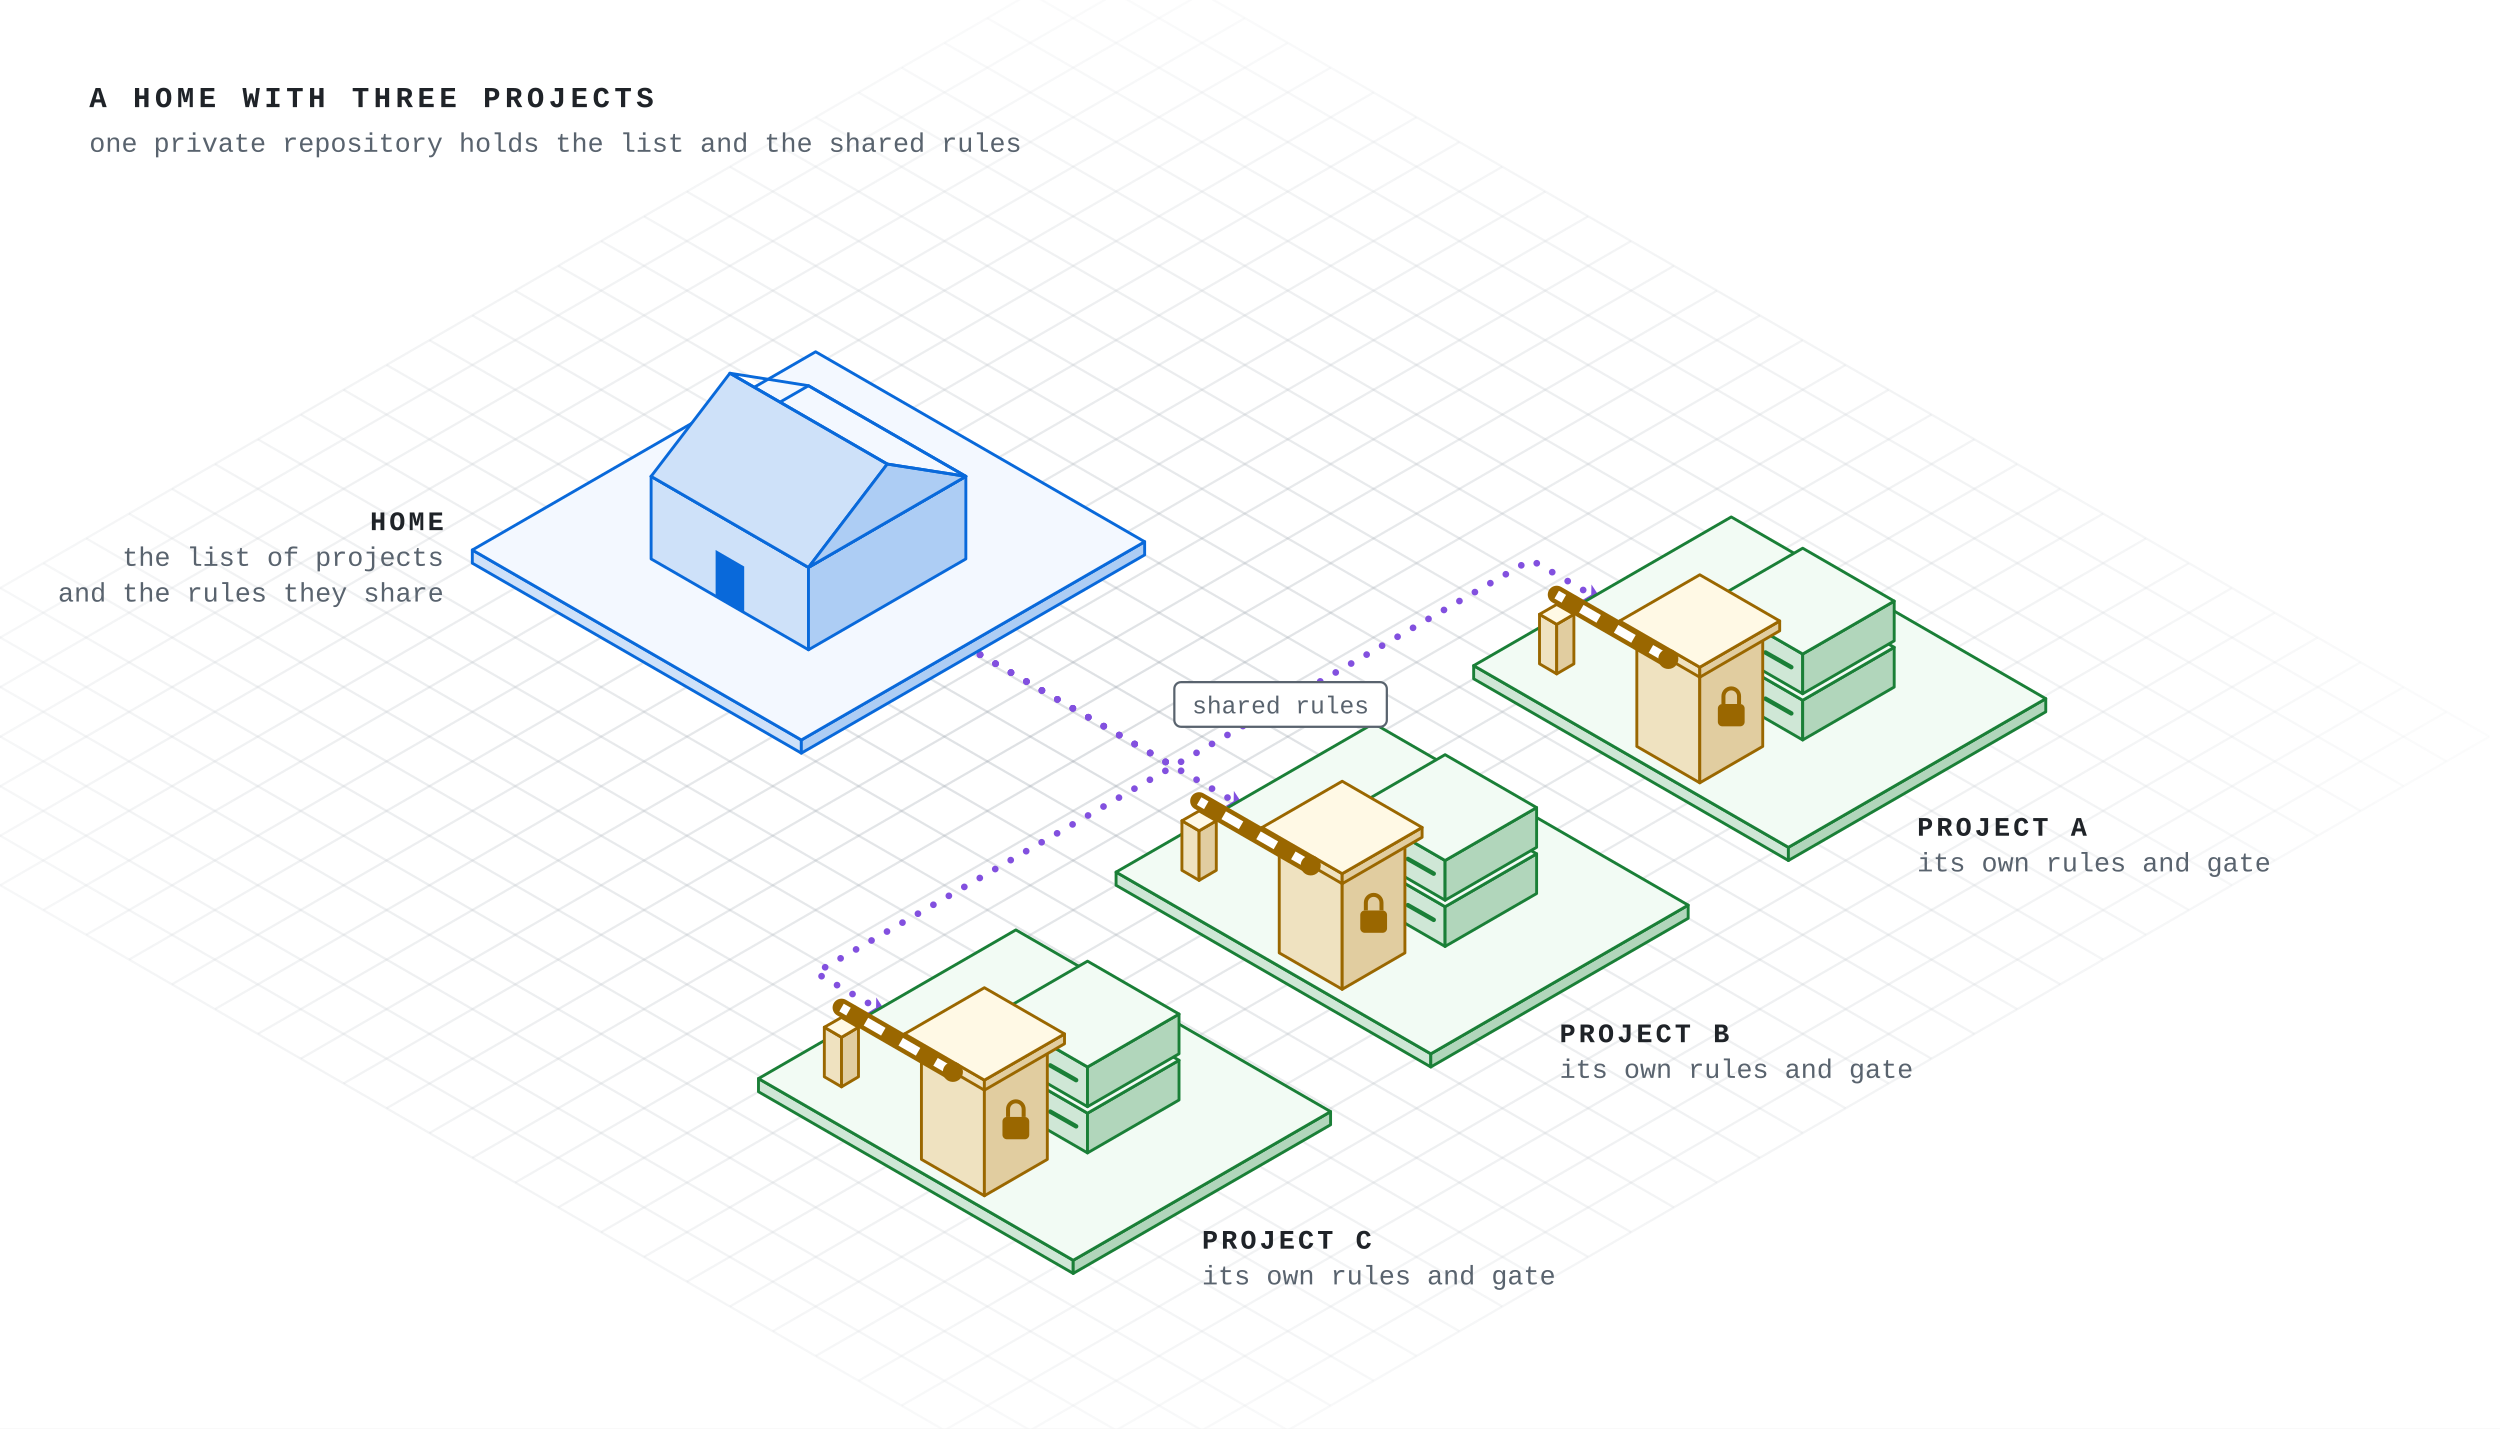
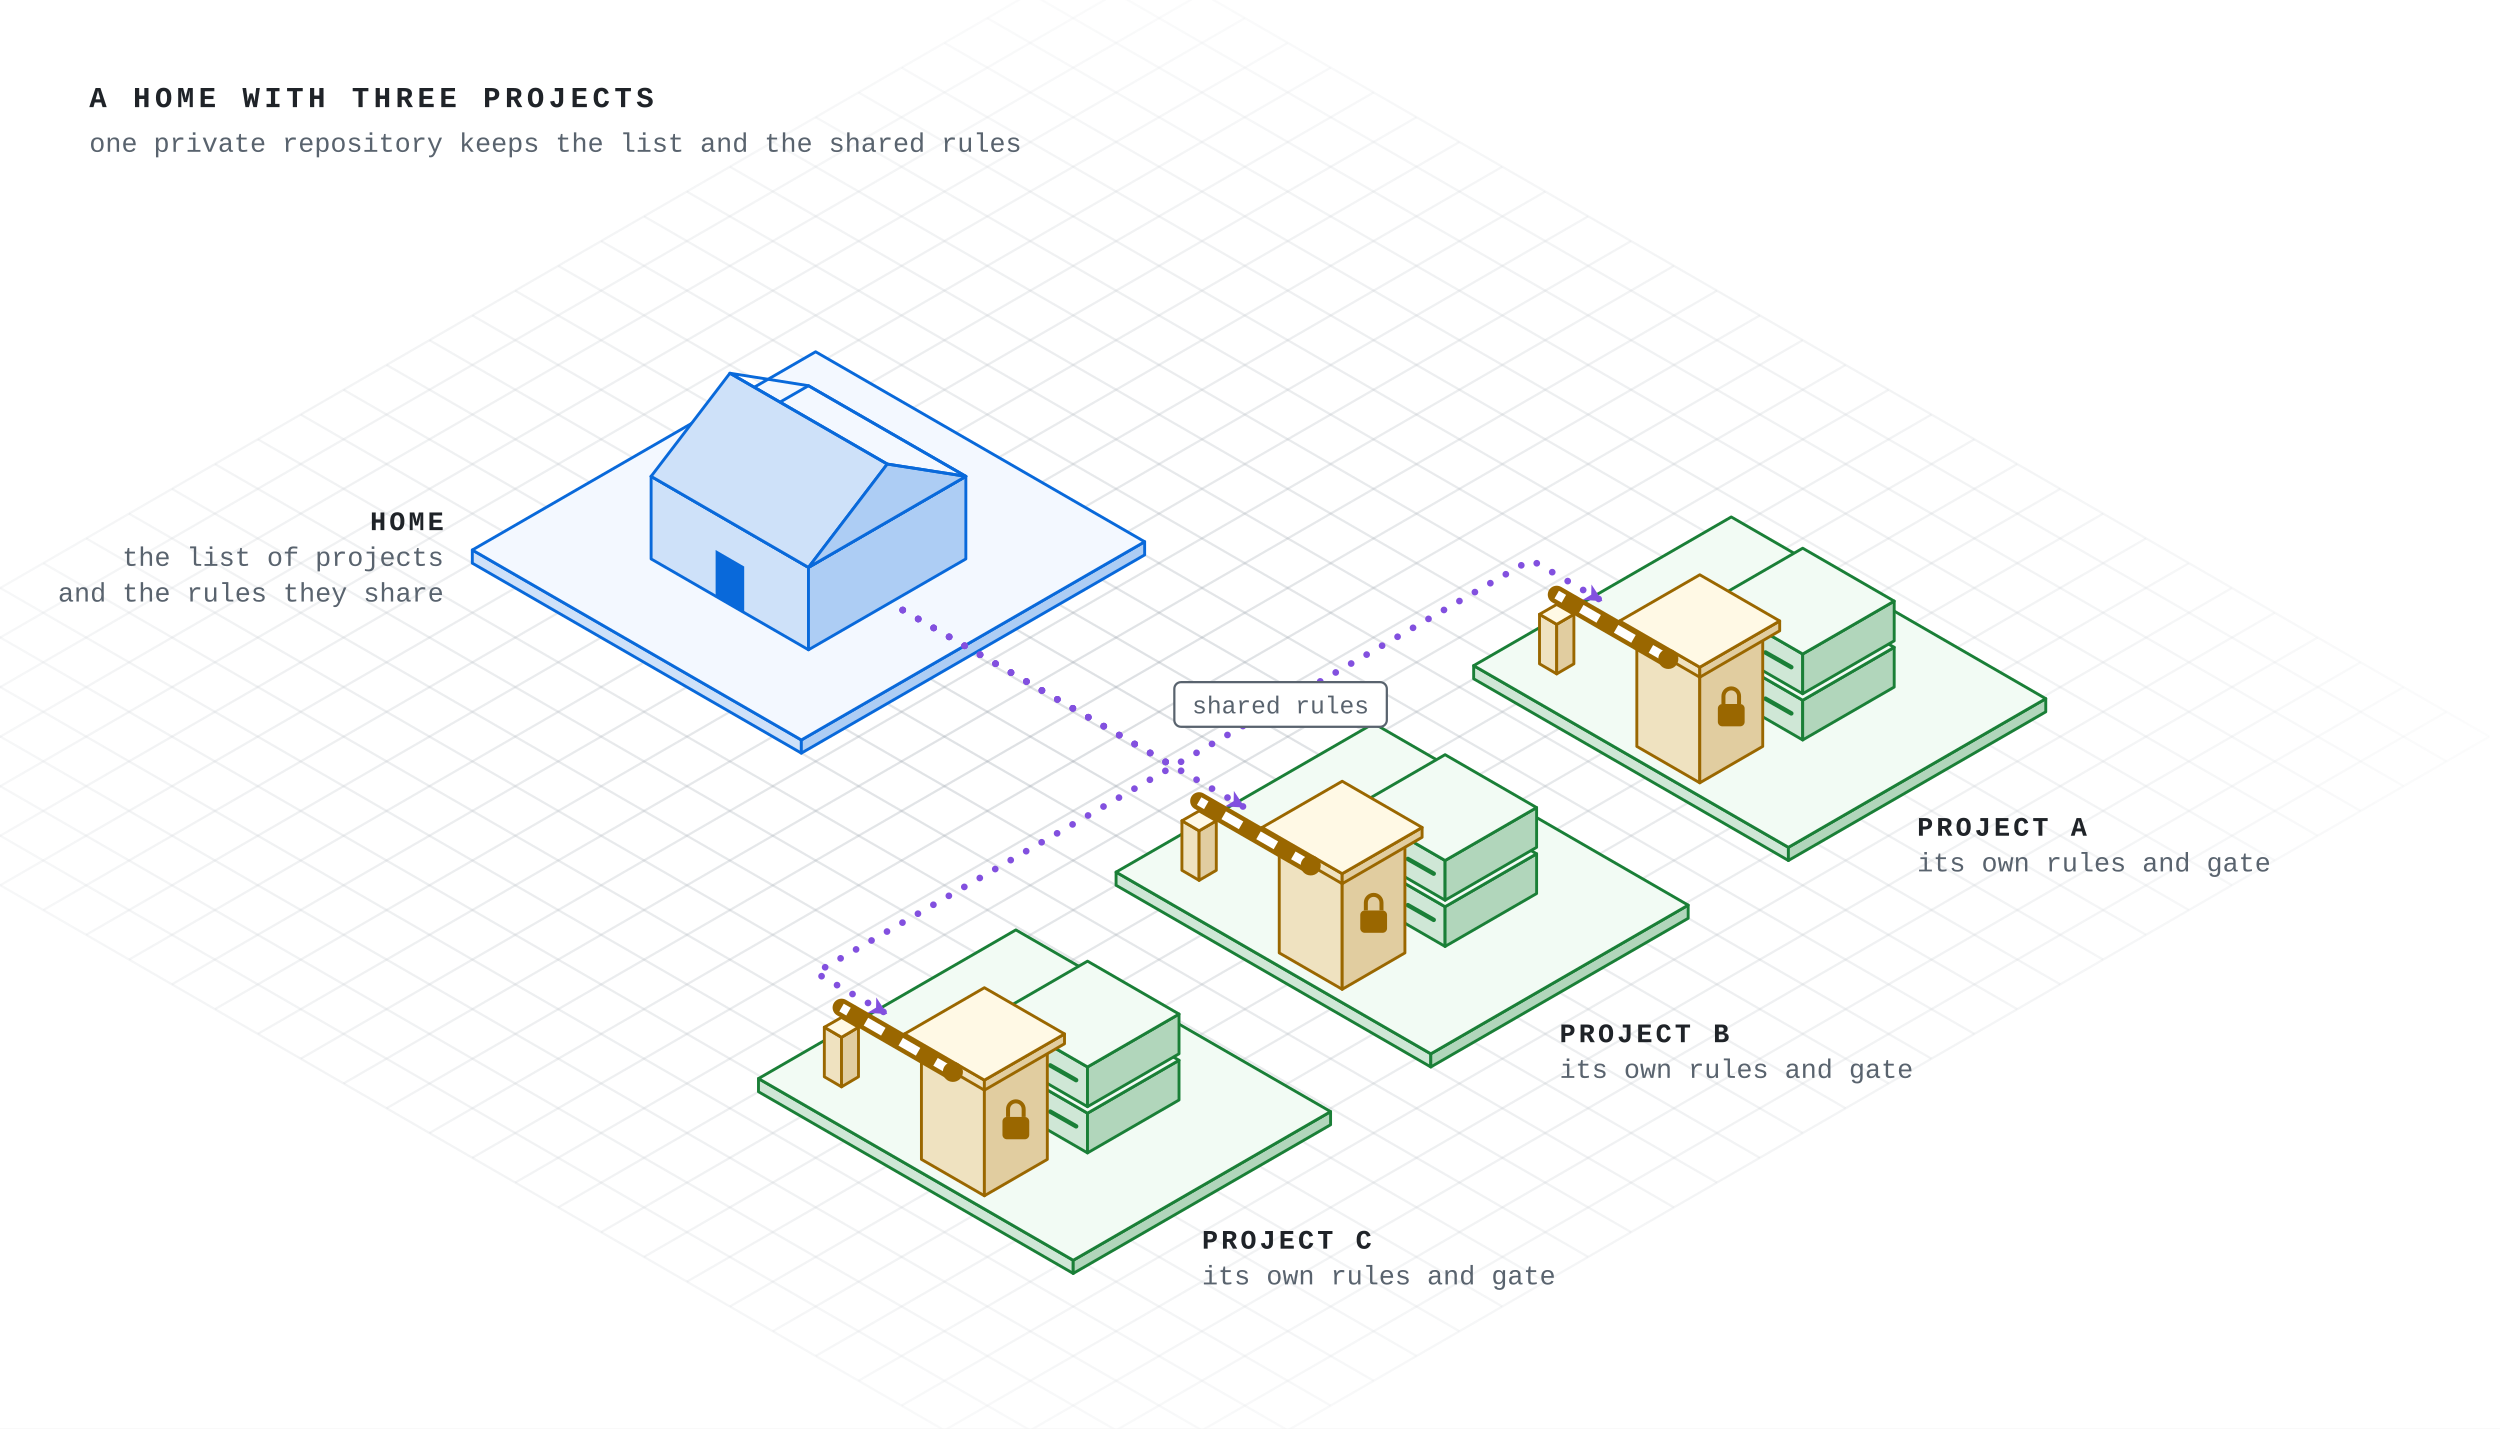
<svg xmlns="http://www.w3.org/2000/svg" viewBox="0 0 1120 640" width="1120" height="640" role="img" aria-labelledby="title desc" font-family="ui-monospace, SFMono-Regular, 'JetBrains Mono', 'Cascadia Mono', Menlo, Consolas, 'Liberation Mono', monospace">
  <defs>
    <radialGradient id="glow" cx="0.446" cy="0.516" r="0.6">
      <stop offset="0" stop-color="#fff" stop-opacity="1" />
      <stop offset="1" stop-color="#fff" stop-opacity="0" />
    </radialGradient>
    <mask id="fade">
      <rect width="1120" height="640" fill="url(#glow)" />
    </mask>
    <marker id="arrow-main" viewBox="0 0 10 10" refX="9" refY="5" markerWidth="10" markerHeight="10" markerUnits="userSpaceOnUse" orient="auto-start-reverse">
      <path d="M1,1 L9,5 L1,9 L3.2,5 z" fill="#8250df" />
    </marker>
    <marker id="arrow-side" viewBox="0 0 10 10" refX="9" refY="5" markerWidth="10" markerHeight="10" markerUnits="userSpaceOnUse" orient="auto-start-reverse">
      <path d="M1,1 L9,5 L1,9 L3.2,5 z" fill="#818b98" />
    </marker>
    <marker id="arrow-fail" viewBox="0 0 10 10" refX="9" refY="5" markerWidth="10" markerHeight="10" markerUnits="userSpaceOnUse" orient="auto-start-reverse">
      <path d="M1,1 L9,5 L1,9 L3.2,5 z" fill="#cf222e" />
    </marker>
    <marker id="arrow-pass" viewBox="0 0 10 10" refX="9" refY="5" markerWidth="10" markerHeight="10" markerUnits="userSpaceOnUse" orient="auto-start-reverse">
      <path d="M1,1 L9,5 L1,9 L3.2,5 z" fill="#1a7f37" />
    </marker>
  </defs>
  <style>.main{stroke-width:3;stroke-dasharray:0 8;animation:flow .8s linear infinite}.side{stroke-width:1.8;stroke-dasharray:6 6;animation:side 1.6s linear infinite}@keyframes flow{to{stroke-dashoffset:-8}}@keyframes side{to{stroke-dashoffset:-12}}@media (prefers-reduced-motion:reduce){.main,.side{animation:none}.ticket{display:none}}</style>
  <rect width="1120" height="640" fill="#ffffff" />
  <g mask="url(#fade)">
    <line x1="500.0" y1="-25.2" x2="-115.2" y2="330.0" stroke="#818b98" stroke-opacity="0.28" stroke-width="1" />
    <line x1="500.0" y1="-25.2" x2="1115.2" y2="330.0" stroke="#818b98" stroke-opacity="0.28" stroke-width="1" />
    <line x1="519.2" y1="-14.1" x2="-96.0" y2="341.1" stroke="#818b98" stroke-opacity="0.28" stroke-width="1" />
    <line x1="480.8" y1="-14.1" x2="1096.0" y2="341.1" stroke="#818b98" stroke-opacity="0.28" stroke-width="1" />
    <line x1="538.5" y1="-3.0" x2="-76.8" y2="352.2" stroke="#818b98" stroke-opacity="0.28" stroke-width="1" />
    <line x1="461.5" y1="-3.0" x2="1076.8" y2="352.2" stroke="#818b98" stroke-opacity="0.28" stroke-width="1" />
    <line x1="557.7" y1="8.1" x2="-57.5" y2="363.3" stroke="#818b98" stroke-opacity="0.28" stroke-width="1" />
    <line x1="442.3" y1="8.1" x2="1057.5" y2="363.3" stroke="#818b98" stroke-opacity="0.28" stroke-width="1" />
    <line x1="576.9" y1="19.2" x2="-38.3" y2="374.4" stroke="#818b98" stroke-opacity="0.28" stroke-width="1" />
    <line x1="423.1" y1="19.2" x2="1038.3" y2="374.4" stroke="#818b98" stroke-opacity="0.28" stroke-width="1" />
    <line x1="596.1" y1="30.3" x2="-19.1" y2="385.5" stroke="#818b98" stroke-opacity="0.28" stroke-width="1" />
    <line x1="403.9" y1="30.3" x2="1019.1" y2="385.5" stroke="#818b98" stroke-opacity="0.28" stroke-width="1" />
    <line x1="615.4" y1="41.4" x2="0.1" y2="396.6" stroke="#818b98" stroke-opacity="0.28" stroke-width="1" />
    <line x1="384.6" y1="41.4" x2="999.9" y2="396.6" stroke="#818b98" stroke-opacity="0.28" stroke-width="1" />
    <line x1="634.6" y1="52.5" x2="19.4" y2="407.7" stroke="#818b98" stroke-opacity="0.28" stroke-width="1" />
    <line x1="365.4" y1="52.5" x2="980.6" y2="407.7" stroke="#818b98" stroke-opacity="0.28" stroke-width="1" />
    <line x1="653.8" y1="63.6" x2="38.6" y2="418.8" stroke="#818b98" stroke-opacity="0.28" stroke-width="1" />
    <line x1="346.2" y1="63.6" x2="961.4" y2="418.8" stroke="#818b98" stroke-opacity="0.28" stroke-width="1" />
    <line x1="673.0" y1="74.7" x2="57.8" y2="429.9" stroke="#818b98" stroke-opacity="0.28" stroke-width="1" />
    <line x1="327.0" y1="74.7" x2="942.2" y2="429.9" stroke="#818b98" stroke-opacity="0.28" stroke-width="1" />
    <line x1="692.3" y1="85.8" x2="77.0" y2="441.0" stroke="#818b98" stroke-opacity="0.28" stroke-width="1" />
    <line x1="307.7" y1="85.8" x2="923.0" y2="441.0" stroke="#818b98" stroke-opacity="0.28" stroke-width="1" />
    <line x1="711.5" y1="96.9" x2="96.3" y2="452.1" stroke="#818b98" stroke-opacity="0.28" stroke-width="1" />
    <line x1="288.5" y1="96.9" x2="903.7" y2="452.1" stroke="#818b98" stroke-opacity="0.28" stroke-width="1" />
    <line x1="730.7" y1="108.0" x2="115.5" y2="463.2" stroke="#818b98" stroke-opacity="0.28" stroke-width="1" />
    <line x1="269.3" y1="108.0" x2="884.5" y2="463.2" stroke="#818b98" stroke-opacity="0.28" stroke-width="1" />
    <line x1="749.9" y1="119.1" x2="134.7" y2="474.3" stroke="#818b98" stroke-opacity="0.28" stroke-width="1" />
    <line x1="250.1" y1="119.1" x2="865.3" y2="474.3" stroke="#818b98" stroke-opacity="0.28" stroke-width="1" />
    <line x1="769.2" y1="130.2" x2="153.9" y2="485.4" stroke="#818b98" stroke-opacity="0.28" stroke-width="1" />
    <line x1="230.8" y1="130.2" x2="846.1" y2="485.4" stroke="#818b98" stroke-opacity="0.28" stroke-width="1" />
    <line x1="788.4" y1="141.3" x2="173.2" y2="496.5" stroke="#818b98" stroke-opacity="0.28" stroke-width="1" />
    <line x1="211.6" y1="141.3" x2="826.8" y2="496.5" stroke="#818b98" stroke-opacity="0.28" stroke-width="1" />
    <line x1="807.6" y1="152.4" x2="192.4" y2="507.6" stroke="#818b98" stroke-opacity="0.28" stroke-width="1" />
    <line x1="192.4" y1="152.4" x2="807.6" y2="507.6" stroke="#818b98" stroke-opacity="0.28" stroke-width="1" />
    <line x1="826.8" y1="163.5" x2="211.6" y2="518.7" stroke="#818b98" stroke-opacity="0.28" stroke-width="1" />
    <line x1="173.2" y1="163.5" x2="788.4" y2="518.7" stroke="#818b98" stroke-opacity="0.28" stroke-width="1" />
    <line x1="846.1" y1="174.6" x2="230.8" y2="529.8" stroke="#818b98" stroke-opacity="0.28" stroke-width="1" />
    <line x1="153.9" y1="174.6" x2="769.2" y2="529.8" stroke="#818b98" stroke-opacity="0.28" stroke-width="1" />
    <line x1="865.3" y1="185.7" x2="250.1" y2="540.9" stroke="#818b98" stroke-opacity="0.28" stroke-width="1" />
    <line x1="134.7" y1="185.7" x2="749.9" y2="540.9" stroke="#818b98" stroke-opacity="0.28" stroke-width="1" />
    <line x1="884.5" y1="196.8" x2="269.3" y2="552.0" stroke="#818b98" stroke-opacity="0.28" stroke-width="1" />
    <line x1="115.5" y1="196.8" x2="730.7" y2="552.0" stroke="#818b98" stroke-opacity="0.28" stroke-width="1" />
    <line x1="903.7" y1="207.9" x2="288.5" y2="563.1" stroke="#818b98" stroke-opacity="0.28" stroke-width="1" />
    <line x1="96.3" y1="207.9" x2="711.5" y2="563.1" stroke="#818b98" stroke-opacity="0.28" stroke-width="1" />
    <line x1="923.0" y1="219.0" x2="307.7" y2="574.2" stroke="#818b98" stroke-opacity="0.28" stroke-width="1" />
    <line x1="77.0" y1="219.0" x2="692.3" y2="574.2" stroke="#818b98" stroke-opacity="0.28" stroke-width="1" />
    <line x1="942.2" y1="230.1" x2="327.0" y2="585.3" stroke="#818b98" stroke-opacity="0.28" stroke-width="1" />
    <line x1="57.8" y1="230.1" x2="673.0" y2="585.3" stroke="#818b98" stroke-opacity="0.28" stroke-width="1" />
    <line x1="961.4" y1="241.2" x2="346.2" y2="596.4" stroke="#818b98" stroke-opacity="0.28" stroke-width="1" />
    <line x1="38.6" y1="241.2" x2="653.8" y2="596.4" stroke="#818b98" stroke-opacity="0.28" stroke-width="1" />
    <line x1="980.6" y1="252.3" x2="365.4" y2="607.5" stroke="#818b98" stroke-opacity="0.28" stroke-width="1" />
    <line x1="19.4" y1="252.3" x2="634.6" y2="607.5" stroke="#818b98" stroke-opacity="0.28" stroke-width="1" />
    <line x1="999.9" y1="263.4" x2="384.6" y2="618.6" stroke="#818b98" stroke-opacity="0.28" stroke-width="1" />
    <line x1="0.1" y1="263.4" x2="615.4" y2="618.6" stroke="#818b98" stroke-opacity="0.28" stroke-width="1" />
    <line x1="1019.1" y1="274.5" x2="403.9" y2="629.7" stroke="#818b98" stroke-opacity="0.28" stroke-width="1" />
    <line x1="-19.1" y1="274.5" x2="596.1" y2="629.7" stroke="#818b98" stroke-opacity="0.28" stroke-width="1" />
    <line x1="1038.3" y1="285.6" x2="423.1" y2="640.8" stroke="#818b98" stroke-opacity="0.28" stroke-width="1" />
    <line x1="-38.3" y1="285.6" x2="576.9" y2="640.8" stroke="#818b98" stroke-opacity="0.28" stroke-width="1" />
    <line x1="1057.5" y1="296.7" x2="442.3" y2="651.9" stroke="#818b98" stroke-opacity="0.28" stroke-width="1" />
    <line x1="-57.5" y1="296.7" x2="557.7" y2="651.9" stroke="#818b98" stroke-opacity="0.28" stroke-width="1" />
    <line x1="1076.8" y1="307.8" x2="461.5" y2="663.0" stroke="#818b98" stroke-opacity="0.28" stroke-width="1" />
    <line x1="-76.8" y1="307.8" x2="538.5" y2="663.0" stroke="#818b98" stroke-opacity="0.28" stroke-width="1" />
    <line x1="1096.0" y1="318.9" x2="480.8" y2="674.1" stroke="#818b98" stroke-opacity="0.28" stroke-width="1" />
    <line x1="-96.0" y1="318.9" x2="519.2" y2="674.1" stroke="#818b98" stroke-opacity="0.28" stroke-width="1" />
    <line x1="1115.2" y1="330.0" x2="500.0" y2="685.2" stroke="#818b98" stroke-opacity="0.28" stroke-width="1" />
    <line x1="-115.2" y1="330.0" x2="500.0" y2="685.2" stroke="#818b98" stroke-opacity="0.28" stroke-width="1" />
  </g>
-   <polyline class="main" points="397.5,269.3 525.6,343.3 685.8,250.8 717.9,269.3" fill="none" stroke="#8250df" stroke-linecap="round" stroke-linejoin="round" marker-end="url(#arrow-main)" />
-   <polyline class="main" points="397.5,269.3 557.7,361.8" fill="none" stroke="#8250df" stroke-linecap="round" stroke-linejoin="round" marker-end="url(#arrow-main)" />
-   <polyline class="main" points="397.5,269.3 525.6,343.3 365.4,435.8 397.5,454.3" fill="none" stroke="#8250df" stroke-linecap="round" stroke-linejoin="round" marker-end="url(#arrow-main)" />
  <polygon points="211.6,246.4 359.0,331.5 359.0,337.4 211.6,252.3" fill="#cee1f9" stroke="#0969da" stroke-width="1.3" stroke-linejoin="round" />
  <polygon points="359.0,331.5 512.8,242.7 512.8,248.6 359.0,337.4" fill="#adcdf4" stroke="#0969da" stroke-width="1.3" stroke-linejoin="round" />
  <polygon points="211.6,246.4 359.0,331.5 512.8,242.7 365.4,157.6" fill="#f3f8ff" stroke="#0969da" stroke-width="1.3" stroke-linejoin="round" />
  <polygon points="660.2,298.2 801.2,379.6 801.2,385.5 660.2,304.1" fill="#cfe7d6" stroke="#1a7f37" stroke-width="1.3" stroke-linejoin="round" />
  <polygon points="801.2,379.6 916.5,313.0 916.5,318.9 801.2,385.5" fill="#b1d6bb" stroke="#1a7f37" stroke-width="1.3" stroke-linejoin="round" />
  <polygon points="660.2,298.2 801.2,379.6 916.5,313.0 775.6,231.6" fill="#f2fbf4" stroke="#1a7f37" stroke-width="1.3" stroke-linejoin="round" />
  <polygon points="500.0,390.7 641.0,472.1 641.0,478.0 500.0,396.6" fill="#cfe7d6" stroke="#1a7f37" stroke-width="1.3" stroke-linejoin="round" />
  <polygon points="641.0,472.1 756.3,405.5 756.3,411.4 641.0,478.0" fill="#b1d6bb" stroke="#1a7f37" stroke-width="1.3" stroke-linejoin="round" />
  <polygon points="500.0,390.7 641.0,472.1 756.3,405.5 615.4,324.1" fill="#f2fbf4" stroke="#1a7f37" stroke-width="1.3" stroke-linejoin="round" />
  <polygon points="339.8,483.2 480.8,564.6 480.8,570.5 339.8,489.1" fill="#cfe7d6" stroke="#1a7f37" stroke-width="1.3" stroke-linejoin="round" />
  <polygon points="480.8,564.6 596.1,498.0 596.1,503.9 480.8,570.5" fill="#b1d6bb" stroke="#1a7f37" stroke-width="1.3" stroke-linejoin="round" />
  <polygon points="339.8,483.2 480.8,564.6 596.1,498.0 455.1,416.6" fill="#f2fbf4" stroke="#1a7f37" stroke-width="1.3" stroke-linejoin="round" />
+   <polyline class="main" points="397.5,269.3 525.6,343.3 685.8,250.8 717.9,269.3" fill="none" stroke="#8250df" stroke-linecap="round" stroke-linejoin="round" marker-end="url(#arrow-main)" />
+   <polyline class="main" points="397.5,269.3 557.7,361.8" fill="none" stroke="#8250df" stroke-linecap="round" stroke-linejoin="round" marker-end="url(#arrow-main)" />
+   <polyline class="main" points="397.5,269.3 525.6,343.3 365.4,435.8 397.5,454.3" fill="none" stroke="#8250df" stroke-linecap="round" stroke-linejoin="round" marker-end="url(#arrow-main)" />
  <polygon points="291.7,213.4 362.2,254.2 362.2,291.1 291.7,250.4" fill="#cee1f9" stroke="#0969da" stroke-width="1.3" stroke-linejoin="round" />
  <polygon points="362.2,254.2 432.7,213.4 432.7,250.4 362.2,291.1" fill="#adcdf4" stroke="#0969da" stroke-width="1.3" stroke-linejoin="round" />
  <polygon points="291.7,213.4 362.2,254.2 432.7,213.4 362.2,172.8" fill="#f3f8ff" stroke="#0969da" stroke-width="1.3" stroke-linejoin="round" />
  <polygon points="291.7,213.4 362.2,254.2 397.5,207.9 327.0,167.2" fill="#cee1f9" stroke="#0969da" stroke-width="1.3" stroke-linejoin="round" />
  <polygon points="362.2,254.2 432.7,213.4 397.5,207.9" fill="#adcdf4" stroke="#0969da" stroke-width="1.3" stroke-linejoin="round" />
  <polygon points="362.2,172.8 432.7,213.4 397.5,207.9 327.0,167.2" fill="#f3f8ff" stroke="#0969da" stroke-width="1.3" stroke-linejoin="round" fill-opacity="0" />
  <polygon points="333.4,274.5 320.6,267.1 320.6,246.4 333.4,253.8" fill="#0969da" />
  <polygon points="766.6,290.0 807.6,313.7 807.6,331.5 766.6,307.8" fill="#cfe7d6" stroke="#1a7f37" stroke-width="1.3" stroke-linejoin="round" />
  <polygon points="807.6,313.7 848.6,290.0 848.6,307.8 807.6,331.5" fill="#b1d6bb" stroke="#1a7f37" stroke-width="1.3" stroke-linejoin="round" />
  <polygon points="766.6,290.0 807.6,313.7 848.6,290.0 807.6,266.4" fill="#f2fbf4" stroke="#1a7f37" stroke-width="1.3" stroke-linejoin="round" />
  <circle cx="775.6" cy="304.1" r="2.1" fill="#1a7f37" />
  <circle cx="781.3" cy="307.4" r="2.1" fill="#1a7f37" />
  <circle cx="787.1" cy="310.8" r="2.1" fill="#1a7f37" />
  <line x1="790.9" y1="313.0" x2="802.5" y2="319.6" stroke="#1a7f37" stroke-width="2" stroke-linecap="round" />
  <polygon points="766.6,269.3 807.6,293.0 807.6,310.8 766.6,287.1" fill="#cfe7d6" stroke="#1a7f37" stroke-width="1.3" stroke-linejoin="round" />
  <polygon points="807.6,293.0 848.6,269.3 848.6,287.1 807.6,310.8" fill="#b1d6bb" stroke="#1a7f37" stroke-width="1.3" stroke-linejoin="round" />
  <polygon points="766.6,269.3 807.6,293.0 848.6,269.3 807.6,245.6" fill="#f2fbf4" stroke="#1a7f37" stroke-width="1.3" stroke-linejoin="round" />
  <circle cx="775.6" cy="283.4" r="2.1" fill="#1a7f37" />
  <circle cx="781.3" cy="286.7" r="2.1" fill="#1a7f37" />
  <circle cx="787.1" cy="290.0" r="2.1" fill="#1a7f37" />
  <line x1="790.9" y1="292.3" x2="802.5" y2="298.9" stroke="#1a7f37" stroke-width="2" stroke-linecap="round" />
  <polygon points="733.3,282.6 761.5,298.9 761.5,350.7 733.3,334.4" fill="#efe2c0" stroke="#9a6700" stroke-width="1.3" stroke-linejoin="round" />
  <polygon points="761.5,298.9 789.7,282.6 789.7,334.4 761.5,350.7" fill="#e1cda0" stroke="#9a6700" stroke-width="1.3" stroke-linejoin="round" />
  <polygon points="733.3,282.6 761.5,298.9 789.7,282.6 761.5,266.4" fill="#fff9e5" stroke="#9a6700" stroke-width="1.3" stroke-linejoin="round" />
  <polygon points="725.6,278.2 761.5,298.9 761.5,303.4 725.6,282.6" fill="#efe2c0" stroke="#9a6700" stroke-width="1.3" stroke-linejoin="round" />
  <polygon points="761.5,298.9 797.3,278.2 797.3,282.6 761.5,303.4" fill="#e1cda0" stroke="#9a6700" stroke-width="1.3" stroke-linejoin="round" />
  <polygon points="725.6,278.2 761.5,298.9 797.3,278.2 761.5,257.5" fill="#fff9e5" stroke="#9a6700" stroke-width="1.3" stroke-linejoin="round" />
  <rect x="769.6" y="315.4" width="12" height="10" rx="2" fill="#9a6700" />
  <path d="M772.1,315.4 v-3.5 a3.5,3.5 0 0 1 7,0 v3.5" fill="none" stroke="#9a6700" stroke-width="1.8" />
  <polygon points="689.7,275.2 697.4,279.7 697.4,301.9 689.7,297.4" fill="#efe2c0" stroke="#9a6700" stroke-width="1.3" stroke-linejoin="round" />
  <polygon points="697.4,279.7 705.1,275.2 705.1,297.4 697.4,301.9" fill="#e1cda0" stroke="#9a6700" stroke-width="1.3" stroke-linejoin="round" />
  <polygon points="689.7,275.2 697.4,279.7 705.1,275.2 697.4,270.8" fill="#fff9e5" stroke="#9a6700" stroke-width="1.3" stroke-linejoin="round" />
  <g class="still" style="transform-origin:747.4px 295.2px">
    <line x1="747.4" y1="295.2" x2="697.4" y2="266.4" stroke="#9a6700" stroke-width="8" stroke-linecap="round" />
    <line x1="747.4" y1="295.2" x2="697.4" y2="266.4" stroke="#ffffff" stroke-width="4" stroke-dasharray="9 9" />
  </g>
  <circle cx="747.4" cy="295.2" r="4.5" fill="#9a6700" />
  <polygon points="606.4,382.5 647.4,406.2 647.4,424.0 606.4,400.3" fill="#cfe7d6" stroke="#1a7f37" stroke-width="1.3" stroke-linejoin="round" />
  <polygon points="647.4,406.2 688.4,382.5 688.4,400.3 647.4,424.0" fill="#b1d6bb" stroke="#1a7f37" stroke-width="1.3" stroke-linejoin="round" />
  <polygon points="606.4,382.5 647.4,406.2 688.4,382.5 647.4,358.9" fill="#f2fbf4" stroke="#1a7f37" stroke-width="1.3" stroke-linejoin="round" />
  <circle cx="615.4" cy="396.6" r="2.1" fill="#1a7f37" />
  <circle cx="621.1" cy="399.9" r="2.1" fill="#1a7f37" />
  <circle cx="626.9" cy="403.3" r="2.1" fill="#1a7f37" />
  <line x1="630.7" y1="405.5" x2="642.3" y2="412.1" stroke="#1a7f37" stroke-width="2" stroke-linecap="round" />
  <polygon points="606.4,361.8 647.4,385.5 647.4,403.3 606.4,379.6" fill="#cfe7d6" stroke="#1a7f37" stroke-width="1.3" stroke-linejoin="round" />
  <polygon points="647.4,385.5 688.4,361.8 688.4,379.6 647.4,403.3" fill="#b1d6bb" stroke="#1a7f37" stroke-width="1.3" stroke-linejoin="round" />
  <polygon points="606.4,361.8 647.4,385.5 688.4,361.8 647.4,338.1" fill="#f2fbf4" stroke="#1a7f37" stroke-width="1.3" stroke-linejoin="round" />
  <circle cx="615.4" cy="375.9" r="2.1" fill="#1a7f37" />
  <circle cx="621.1" cy="379.2" r="2.1" fill="#1a7f37" />
  <circle cx="626.9" cy="382.5" r="2.1" fill="#1a7f37" />
  <line x1="630.7" y1="384.8" x2="642.3" y2="391.4" stroke="#1a7f37" stroke-width="2" stroke-linecap="round" />
  <polygon points="573.1,375.1 601.3,391.4 601.3,443.2 573.1,426.9" fill="#efe2c0" stroke="#9a6700" stroke-width="1.3" stroke-linejoin="round" />
  <polygon points="601.3,391.4 629.4,375.1 629.4,426.9 601.3,443.2" fill="#e1cda0" stroke="#9a6700" stroke-width="1.3" stroke-linejoin="round" />
  <polygon points="573.1,375.1 601.3,391.4 629.4,375.1 601.3,358.9" fill="#fff9e5" stroke="#9a6700" stroke-width="1.3" stroke-linejoin="round" />
  <polygon points="565.4,370.7 601.3,391.4 601.3,395.9 565.4,375.1" fill="#efe2c0" stroke="#9a6700" stroke-width="1.3" stroke-linejoin="round" />
  <polygon points="601.3,391.4 637.1,370.7 637.1,375.1 601.3,395.9" fill="#e1cda0" stroke="#9a6700" stroke-width="1.3" stroke-linejoin="round" />
  <polygon points="565.4,370.7 601.3,391.4 637.1,370.7 601.3,350.0" fill="#fff9e5" stroke="#9a6700" stroke-width="1.3" stroke-linejoin="round" />
  <rect x="609.4" y="407.9" width="12" height="10" rx="2" fill="#9a6700" />
  <path d="M611.9,407.9 v-3.5 a3.5,3.5 0 0 1 7,0 v3.5" fill="none" stroke="#9a6700" stroke-width="1.8" />
  <polygon points="529.5,367.7 537.2,372.2 537.2,394.4 529.5,389.9" fill="#efe2c0" stroke="#9a6700" stroke-width="1.3" stroke-linejoin="round" />
  <polygon points="537.2,372.2 544.9,367.7 544.9,389.9 537.2,394.4" fill="#e1cda0" stroke="#9a6700" stroke-width="1.3" stroke-linejoin="round" />
  <polygon points="529.5,367.7 537.2,372.2 544.9,367.7 537.2,363.3" fill="#fff9e5" stroke="#9a6700" stroke-width="1.3" stroke-linejoin="round" />
  <g class="still" style="transform-origin:587.2px 387.7px">
    <line x1="587.2" y1="387.7" x2="537.2" y2="358.9" stroke="#9a6700" stroke-width="8" stroke-linecap="round" />
    <line x1="587.2" y1="387.7" x2="537.2" y2="358.9" stroke="#ffffff" stroke-width="4" stroke-dasharray="9 9" />
  </g>
  <circle cx="587.2" cy="387.7" r="4.5" fill="#9a6700" />
  <polygon points="446.2,475.0 487.2,498.7 487.2,516.5 446.2,492.8" fill="#cfe7d6" stroke="#1a7f37" stroke-width="1.3" stroke-linejoin="round" />
  <polygon points="487.2,498.7 528.2,475.0 528.2,492.8 487.2,516.5" fill="#b1d6bb" stroke="#1a7f37" stroke-width="1.3" stroke-linejoin="round" />
  <polygon points="446.2,475.0 487.2,498.7 528.2,475.0 487.2,451.4" fill="#f2fbf4" stroke="#1a7f37" stroke-width="1.3" stroke-linejoin="round" />
  <circle cx="455.1" cy="489.1" r="2.1" fill="#1a7f37" />
  <circle cx="460.9" cy="492.4" r="2.1" fill="#1a7f37" />
  <circle cx="466.7" cy="495.8" r="2.1" fill="#1a7f37" />
  <line x1="470.5" y1="498.0" x2="482.1" y2="504.6" stroke="#1a7f37" stroke-width="2" stroke-linecap="round" />
  <polygon points="446.2,454.3 487.2,478.0 487.2,495.8 446.2,472.1" fill="#cfe7d6" stroke="#1a7f37" stroke-width="1.3" stroke-linejoin="round" />
  <polygon points="487.2,478.0 528.2,454.3 528.2,472.1 487.2,495.8" fill="#b1d6bb" stroke="#1a7f37" stroke-width="1.3" stroke-linejoin="round" />
  <polygon points="446.2,454.3 487.2,478.0 528.2,454.3 487.2,430.6" fill="#f2fbf4" stroke="#1a7f37" stroke-width="1.3" stroke-linejoin="round" />
  <circle cx="455.1" cy="468.4" r="2.1" fill="#1a7f37" />
  <circle cx="460.9" cy="471.7" r="2.1" fill="#1a7f37" />
  <circle cx="466.7" cy="475.0" r="2.1" fill="#1a7f37" />
  <line x1="470.5" y1="477.3" x2="482.1" y2="483.9" stroke="#1a7f37" stroke-width="2" stroke-linecap="round" />
  <polygon points="412.8,467.6 441.0,483.9 441.0,535.7 412.8,519.4" fill="#efe2c0" stroke="#9a6700" stroke-width="1.3" stroke-linejoin="round" />
  <polygon points="441.0,483.9 469.2,467.6 469.2,519.4 441.0,535.7" fill="#e1cda0" stroke="#9a6700" stroke-width="1.3" stroke-linejoin="round" />
  <polygon points="412.8,467.6 441.0,483.9 469.2,467.6 441.0,451.4" fill="#fff9e5" stroke="#9a6700" stroke-width="1.3" stroke-linejoin="round" />
  <polygon points="405.2,463.2 441.0,483.9 441.0,488.4 405.2,467.6" fill="#efe2c0" stroke="#9a6700" stroke-width="1.3" stroke-linejoin="round" />
  <polygon points="441.0,483.9 476.9,463.2 476.9,467.6 441.0,488.4" fill="#e1cda0" stroke="#9a6700" stroke-width="1.3" stroke-linejoin="round" />
  <polygon points="405.2,463.2 441.0,483.9 476.9,463.2 441.0,442.5" fill="#fff9e5" stroke="#9a6700" stroke-width="1.3" stroke-linejoin="round" />
  <rect x="449.1" y="500.4" width="12" height="10" rx="2" fill="#9a6700" />
  <path d="M451.6,500.4 v-3.5 a3.5,3.5 0 0 1 7,0 v3.5" fill="none" stroke="#9a6700" stroke-width="1.8" />
  <polygon points="369.3,460.2 377.0,464.7 377.0,486.9 369.3,482.4" fill="#efe2c0" stroke="#9a6700" stroke-width="1.3" stroke-linejoin="round" />
  <polygon points="377.0,464.7 384.6,460.2 384.6,482.4 377.0,486.9" fill="#e1cda0" stroke="#9a6700" stroke-width="1.3" stroke-linejoin="round" />
  <polygon points="369.3,460.2 377.0,464.7 384.6,460.2 377.0,455.8" fill="#fff9e5" stroke="#9a6700" stroke-width="1.3" stroke-linejoin="round" />
  <g class="still" style="transform-origin:426.9px 480.2px">
    <line x1="426.9" y1="480.2" x2="377.0" y2="451.4" stroke="#9a6700" stroke-width="8" stroke-linecap="round" />
    <line x1="426.9" y1="480.2" x2="377.0" y2="451.4" stroke="#ffffff" stroke-width="4" stroke-dasharray="9 9" />
  </g>
  <circle cx="426.9" cy="480.2" r="4.5" fill="#9a6700" />
  <text x="40" y="48" font-size="13" font-weight="700" letter-spacing="2" fill="#1f2328">A HOME WITH THREE PROJECTS</text>
-   <text x="40" y="68" font-size="12" fill="#59636e">one private repository holds the list and the shared rules</text>
+   <text x="40" y="68" font-size="12" fill="#59636e">one private repository keeps the list and the shared rules</text>
  <rect x="526.1" y="305.6" width="95.2" height="20" rx="3" fill="#ffffff" stroke="#59636e" />
  <text x="573.7" y="319.6" text-anchor="middle" font-size="11" fill="#59636e">shared rules</text>
+   <text x="198.8" y="237.5" text-anchor="end" font-size="12" font-weight="700" letter-spacing="1.4" fill="#1f2328">HOME</text>
+   <text x="198.8" y="253.5" text-anchor="end" font-size="12" fill="#59636e">the list of projects</text>
+   <text x="198.8" y="269.5" text-anchor="end" font-size="12" fill="#59636e">and the rules they share</text>
  <text x="858.9" y="374.4" text-anchor="start" font-size="12" font-weight="700" letter-spacing="1.4" fill="#1f2328">PROJECT A</text>
  <text x="858.9" y="390.4" text-anchor="start" font-size="12" fill="#59636e">its own rules and gate</text>
  <text x="698.7" y="466.9" text-anchor="start" font-size="12" font-weight="700" letter-spacing="1.4" fill="#1f2328">PROJECT B</text>
  <text x="698.7" y="482.9" text-anchor="start" font-size="12" fill="#59636e">its own rules and gate</text>
  <text x="538.5" y="559.4" text-anchor="start" font-size="12" font-weight="700" letter-spacing="1.4" fill="#1f2328">PROJECT C</text>
  <text x="538.5" y="575.4" text-anchor="start" font-size="12" fill="#59636e">its own rules and gate</text>
-   <text x="198.8" y="237.5" text-anchor="end" font-size="12" font-weight="700" letter-spacing="1.4" fill="#1f2328">HOME</text>
-   <text x="198.8" y="253.5" text-anchor="end" font-size="12" fill="#59636e">the list of projects</text>
-   <text x="198.8" y="269.5" text-anchor="end" font-size="12" fill="#59636e">and the rules they share</text>
</svg>
